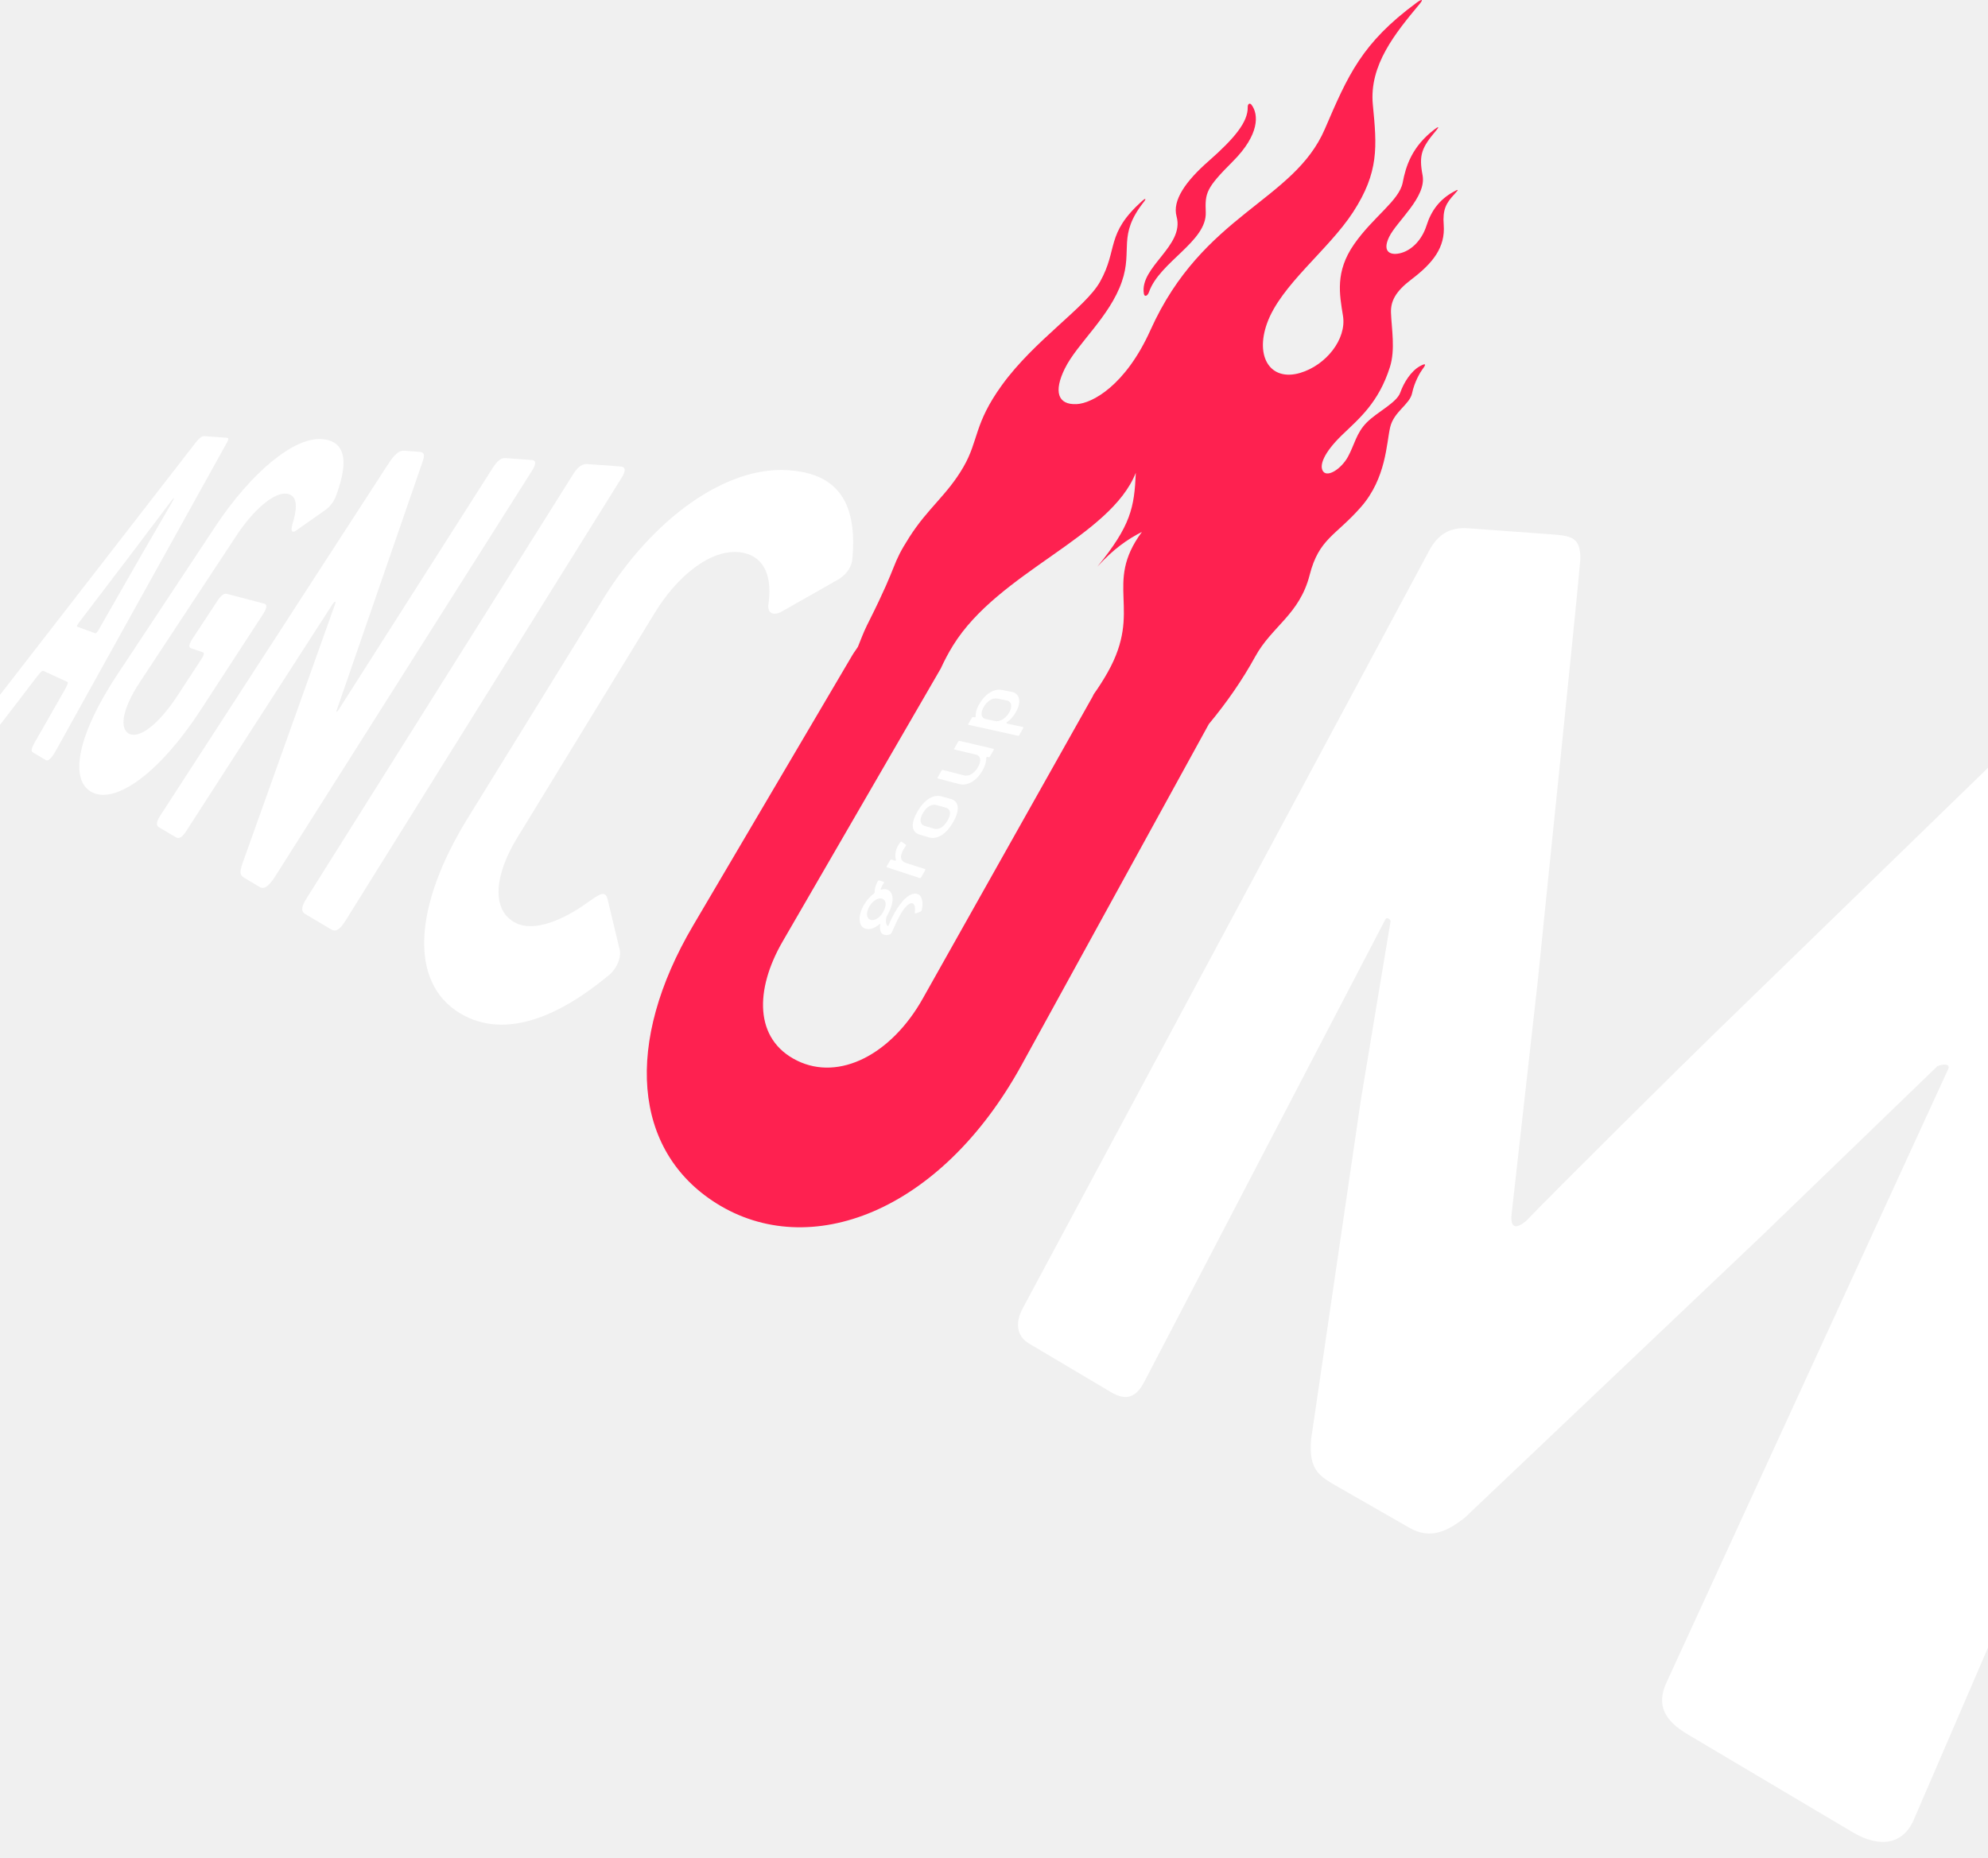
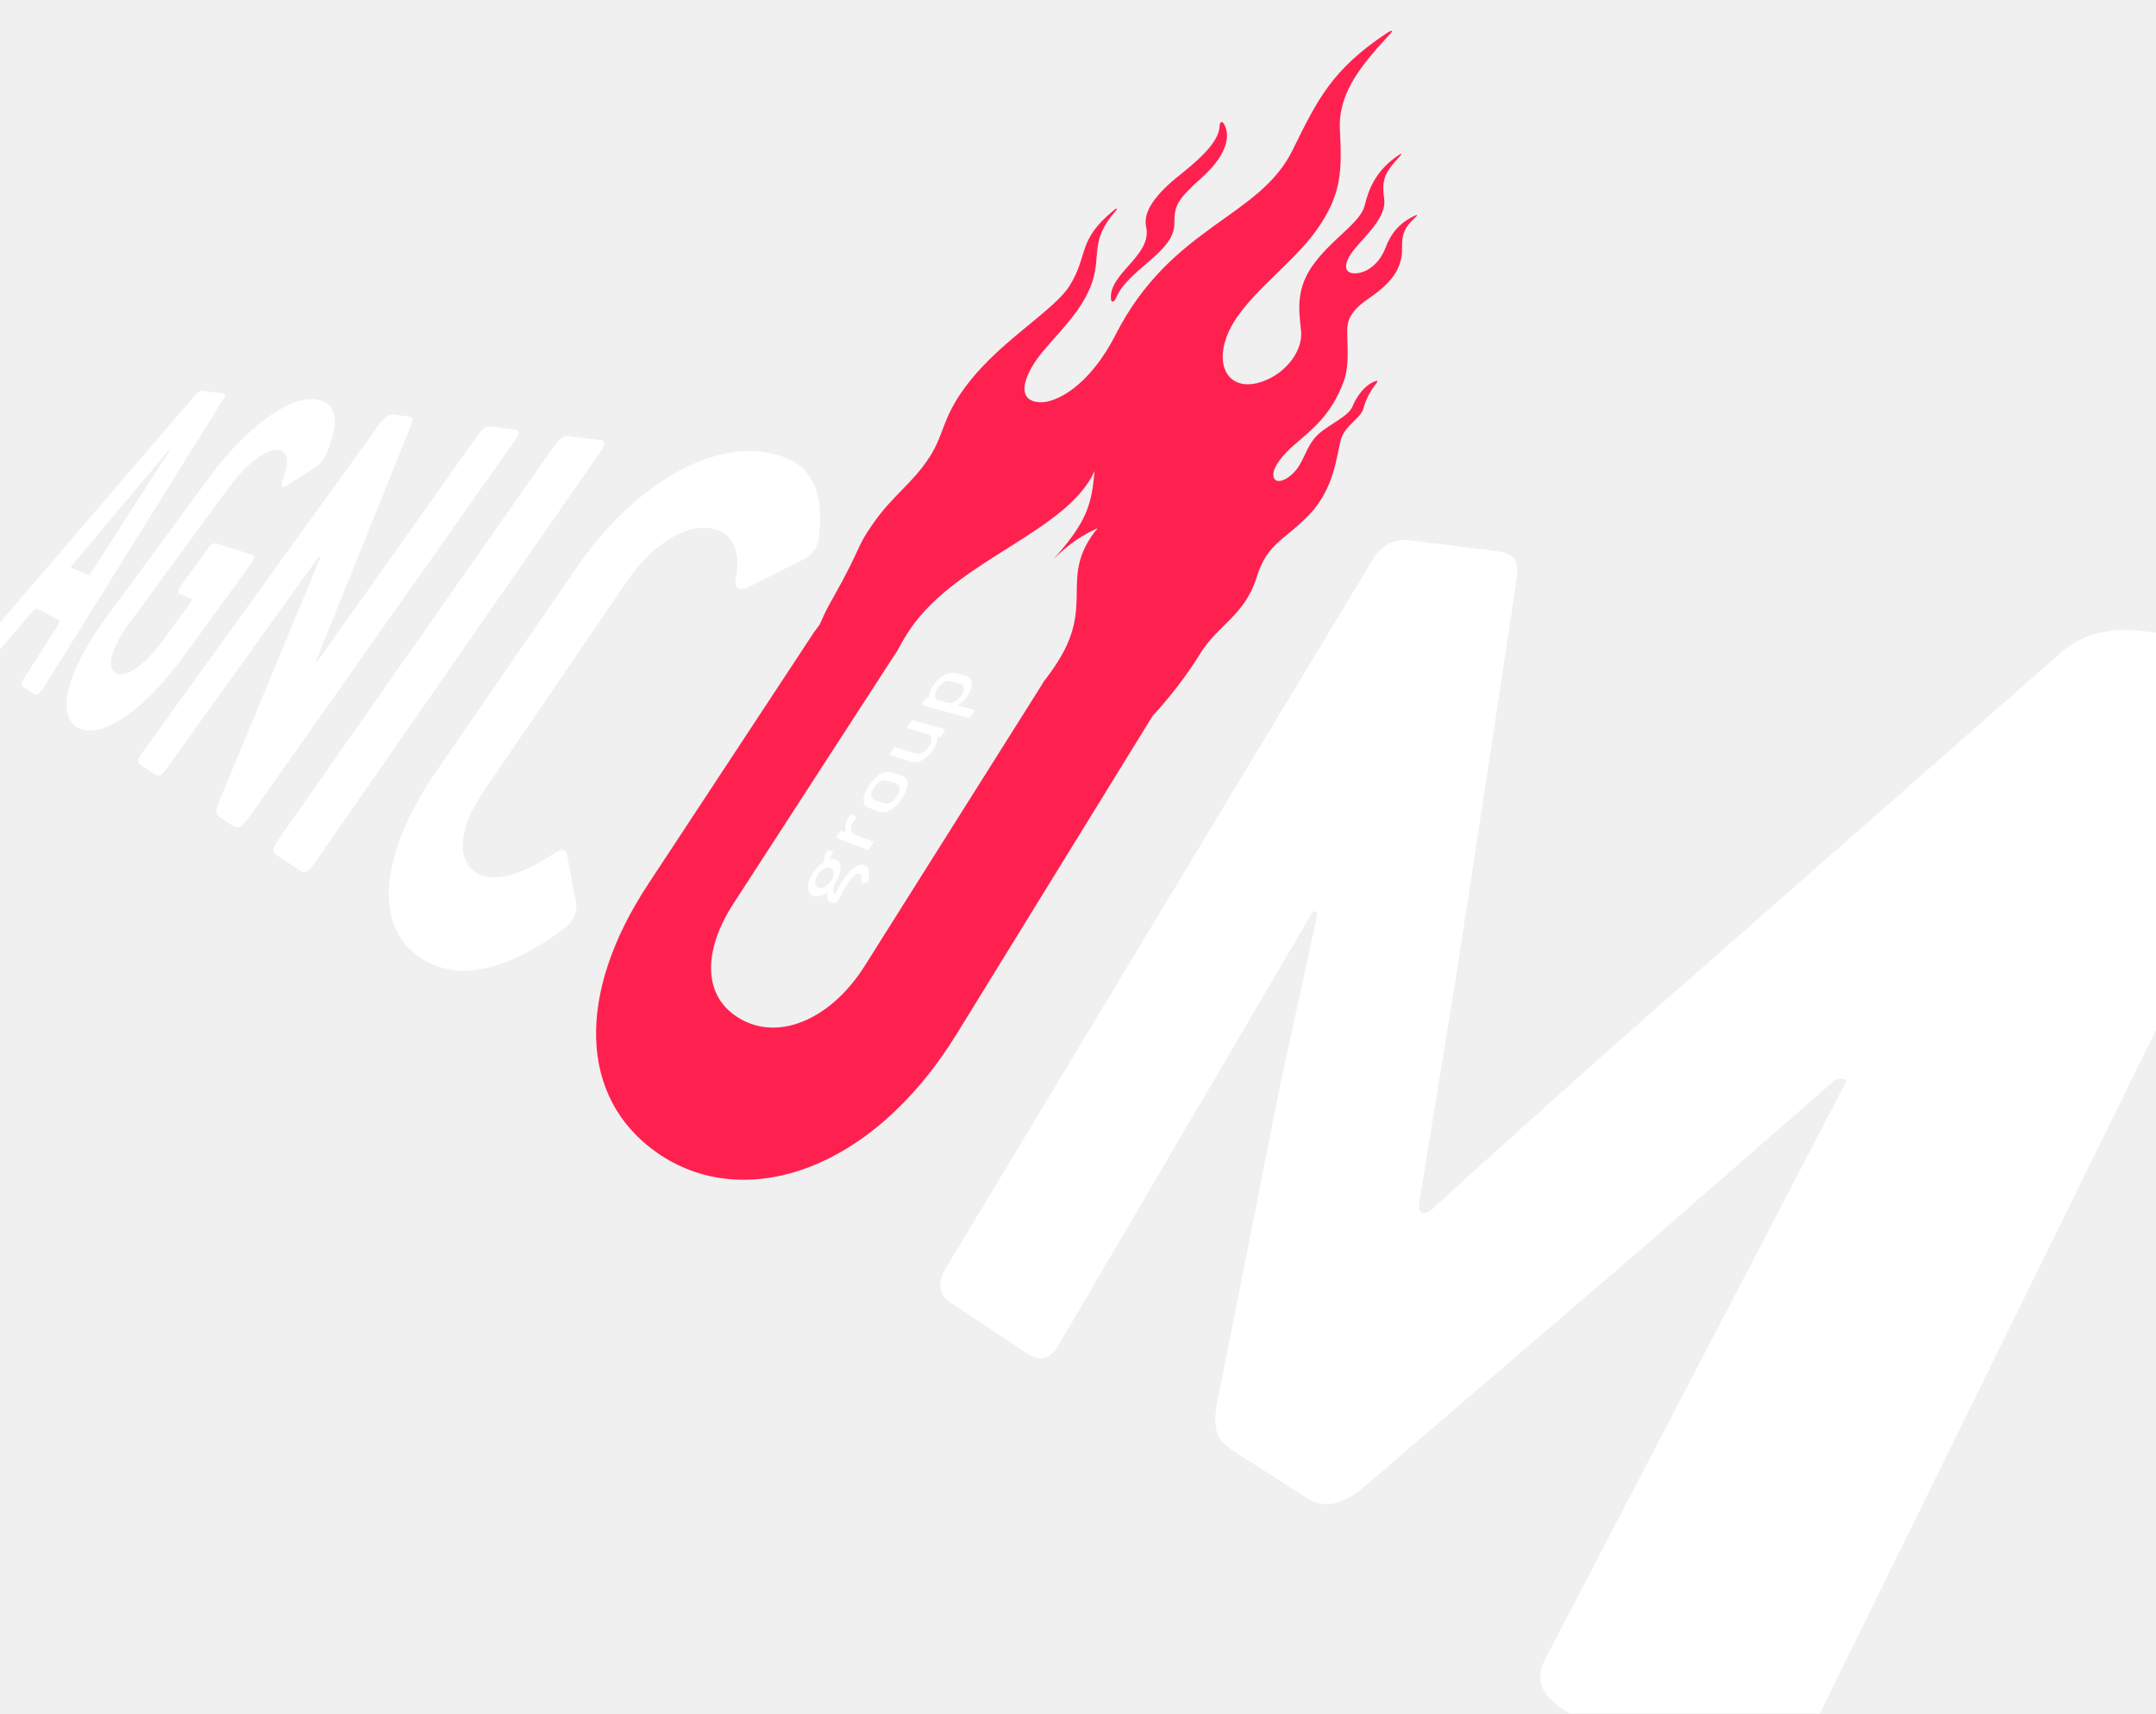
- <svg xmlns="http://www.w3.org/2000/svg" width="764" height="714" viewBox="0 0 764 714" fill="none">
+ <svg xmlns="http://www.w3.org/2000/svg" width="764" height="607" viewBox="0 0 764 607" fill="none">
  <g clip-path="url(#clip0_564_5313)">
    <g clip-path="url(#clip1_564_5313)">
-       <path d="M351.581 350.648C351.537 351.05 351.676 351.202 351.961 351.096L353.561 350.512C353.934 350.382 354.175 350.154 354.268 349.665C354.863 347.165 354.455 344.279 352.659 343.668C349.526 342.6 346.059 346.896 343.81 350.846C343.272 351.792 342.136 353.977 341.5 355.672C341.437 355.911 341.299 355.963 341.177 355.919C340.503 355.566 340.179 353.835 340.772 352.289C340.84 352.107 341.005 351.754 341.274 351.281C343.668 347.086 343.679 342.896 340.932 341.951C340.22 341.706 339.424 341.733 338.595 342.005C338.43 342.049 338.364 341.975 338.481 341.712C338.647 341.114 338.976 340.418 339.497 339.69C339.84 339.152 339.859 339.06 339.535 338.948L338.036 338.438C337.742 338.337 337.495 338.405 337.259 338.875C336.49 340.217 336.104 341.744 336.117 343.01C336.109 343.209 336.06 343.293 335.876 343.432C334.425 344.489 333.028 346.07 331.966 347.923C329.719 351.844 329.805 355.936 332.381 356.906C334.06 357.539 336.049 356.829 337.859 355.37L338.017 355.221C338.174 355.072 338.324 355.126 338.286 355.321C338 357.09 338.373 358.797 339.487 359.215C340.242 359.498 341.114 359.511 341.927 359.185C342.263 359.047 342.484 358.919 342.818 358.204C343.782 355.993 344.964 353.395 346.021 351.539C347.274 349.339 349.241 346.722 350.746 347.246C351.548 347.526 351.782 349.007 351.589 350.659L351.581 350.648ZM339.063 345.461C340.549 345.986 340.897 347.95 339.386 350.597C337.97 353.074 335.865 354.058 334.446 353.536C333.006 353.004 332.669 350.931 334.123 348.393C335.43 346.111 337.614 344.953 339.063 345.461Z" fill="white" />
-       <path d="M340.816 332.901C340.672 333.151 340.688 333.306 340.894 333.374L353.503 337.531C353.688 337.59 353.878 337.452 354.025 337.194L355.535 334.539C355.682 334.284 355.663 334.124 355.446 334.056L348.23 331.727C346.312 331.108 345.45 329.589 347.249 326.449C347.464 326.071 347.733 325.664 348.034 325.264C348.184 325.063 348.328 324.813 348.048 324.628L346.578 323.585C346.388 323.428 346.247 323.433 345.918 323.822C345.763 323.968 345.374 324.585 345.184 324.916C343.918 327.125 343.913 329.147 344.309 330.413C344.396 330.69 344.165 330.912 343.956 330.845L342.565 330.394C342.389 330.336 342.228 330.434 342.06 330.725L340.816 332.898V332.901Z" fill="white" />
-       <path d="M365.304 307.073L361.802 306.119C358.582 305.245 355.181 307.415 352.529 312.042C349.848 316.72 350.339 319.886 353.407 320.807L356.903 321.858C360.223 322.858 363.682 320.614 366.339 315.946C368.939 311.374 368.662 307.983 365.307 307.07L365.304 307.073ZM363.424 310.431C365.192 310.972 365.771 312.55 364.16 315.376C362.525 318.247 360.574 319.008 358.821 318.492L355.317 317.459C353.564 316.943 353.268 315.009 354.648 312.602C356.192 309.907 358.167 308.967 359.897 309.448L363.421 310.428L363.424 310.431Z" fill="white" />
-       <path d="M381.766 287.825L368.71 284.779C368.528 284.736 368.343 284.88 368.202 285.124L366.751 287.657C366.588 287.942 366.631 288.045 366.843 288.097L375.079 290.069C376.867 290.499 377.255 292.392 375.878 294.813C374.378 297.446 372.275 298.492 370.528 298.047L362.306 295.954C362.124 295.908 361.988 295.968 361.822 296.253L360.363 298.799C360.222 299.047 360.241 299.193 360.453 299.248L368.626 301.381C371.808 302.212 375.288 300.22 377.655 296.063C378.467 294.637 379.103 292.694 379 291.479C378.954 291.183 379.206 290.865 379.492 290.933L379.967 291.047C380.19 291.102 380.326 290.99 380.491 290.697L381.847 288.314C382.013 288.021 381.989 287.874 381.766 287.822V287.825Z" fill="white" />
-       <path d="M388.844 265.949L385.116 265.221C381.837 264.58 378.506 266.849 376.28 270.731C375.12 272.755 374.889 274.299 374.954 275.089C375.014 275.467 374.859 275.799 374.612 275.747L373.968 275.608C373.753 275.562 373.623 275.671 373.46 275.953L372.18 278.187C372.017 278.472 372.063 278.573 372.245 278.614L391.233 282.82C391.428 282.863 391.597 282.76 391.741 282.507L393.219 279.904C393.363 279.651 393.336 279.505 393.107 279.456L386.997 278.138C386.741 278.084 386.66 277.785 387.206 277.391C388.119 276.796 389.217 275.818 390.445 273.66C392.659 269.767 391.82 266.525 388.85 265.947L388.844 265.949ZM386.95 269.269C388.7 269.623 389.214 271.473 387.847 273.867C386.505 276.222 384.155 277.529 382.445 277.163L378.745 276.364C377.066 276.002 376.699 274.095 378.003 271.815C379.446 269.297 381.541 268.18 383.261 268.525L386.948 269.267L386.95 269.269Z" fill="white" />
-       <path d="M452.166 83.188C450.452 77.028 455.737 69.594 464.402 61.992C474.543 53.098 479.602 46.838 479.507 41.222C479.483 39.8 480.352 39.474 480.966 40.284C483.751 43.95 484.099 51.723 473.774 62.054C463.44 72.398 463.092 74.115 463.378 81.618C463.815 92.834 445.596 100.684 441.564 112.251C441.001 113.862 439.825 114.221 439.599 112.924C437.836 102.586 455.34 94.581 452.164 83.191L452.166 83.188ZM534.248 164.224C535.688 158.151 541.761 155.513 542.679 151.128C543.587 146.775 545.834 143.05 546.608 142.017C547.388 140.987 548.931 138.922 545.608 140.789C542.307 142.647 539.519 146.97 538.136 150.889C536.745 154.826 529.406 158.255 525.305 162.336C521.224 166.406 520.537 171.006 518.031 175.563C515.521 180.131 510.339 183.541 508.551 181.283C506.845 179.128 508.584 174.131 515.858 167.118C522.33 160.874 529.794 154.826 534.161 141.071C536.288 134.349 534.797 126.377 534.566 120.261C534.392 115.745 536.329 112.022 542.405 107.414C550.597 101.195 555.494 95.152 554.825 86.41C554.374 80.574 555.711 78.085 558.942 74.642C561.061 72.387 560.238 72.795 558.311 73.882C553.211 76.775 550.048 80.963 548.247 86.617C546.426 92.315 542.568 96.046 538.568 97.209C534.718 98.328 530.93 97.16 533.835 91.114C536.742 85.046 548.293 75.787 546.703 67.363C545.223 59.541 546.312 56.791 552.04 50.017C553.143 48.718 552.888 48.512 551.377 49.658C542.522 56.364 540.236 64.029 539.065 70.175C537.75 77.08 527.773 83.278 520.401 93.856C513.013 104.455 514.798 113.183 516.116 121.413C517.57 130.407 509.543 140.406 499.679 143.335C488.37 146.699 482.224 137.352 486.949 124.233C492.259 109.49 510.562 96.075 519.996 81.539C530.003 66.127 529.164 56.391 527.593 40.279C526.104 24.997 536.291 12.694 545.587 1.5C547.157 -0.389 546.459 -0.47 544.364 1.076C523.344 16.566 518.042 28.897 509.157 49.563C497.142 77.555 462.264 82.09 442.135 126.869C432.505 148.28 419.674 155.062 413.764 155.337C406.482 155.676 404.868 150.514 409.21 141.688C413.957 132.032 426.451 121.801 431.124 108.294C435.423 95.877 429.345 90.627 439.551 77.65C440.686 76.205 440.17 76.123 438.915 77.254C424.739 90.032 429.828 95.635 422.755 108.294C417.24 118.169 397.575 130.708 385.046 148.03C374.204 163.023 376.185 169.265 370.235 179.522C363.991 190.295 356.611 195.27 349.486 206.452C342.226 217.855 345.739 215.271 334.107 238.517C333.938 238.845 333.775 239.169 333.612 239.5C333.438 239.848 333.27 240.182 333.093 240.541H333.101C331.748 243.291 330.808 245.945 329.689 248.652C329.012 249.744 328.24 250.687 327.58 251.806L266.375 355.745C239.817 400.847 243.091 442.311 275.334 462.562C310.943 484.924 361.401 466.203 392.641 409.309L464.562 278.326C471.293 270.215 477.369 261.542 482.398 252.369C488.784 240.718 499.419 236.242 503.312 220.997C506.886 207.003 513.333 205.971 523.026 194.89C532.759 183.774 532.808 170.349 534.248 164.222V164.224ZM420.332 266.848C420.161 267.166 420.055 267.471 419.878 267.786L354.613 383.857C342.563 405.29 322.589 415.645 306.383 407.714C289.727 399.562 290.093 380.328 300.78 361.878L361.556 256.939C362.893 254.023 364.417 251.078 366.249 248.125C383.837 219.692 426.598 206.601 436.494 181.739C435.934 195.14 434.573 202.039 421.731 217.817C427.964 210.957 433.328 207.272 438.836 204.468C423.902 224.705 439.317 234.191 425.712 258.393C424.103 261.257 422.294 264.088 420.334 266.848H420.332Z" fill="#FE2150" />
-       <path d="M21.52 288.445C20.694 289.961 18.838 292.895 17.672 292.205L12.564 289.173C11.947 288.806 12.053 287.749 13.069 285.842L24.851 265.216C25.973 263.156 26.367 262.311 25.856 262.078L16.743 257.915C16.093 257.619 15.335 258.749 14.273 259.993C11.518 263.648 2.999 274.758 0.182 278.386C-1.066 280.024 -2.068 280.489 -2.503 280.231L-6.611 277.791C-7.603 277.204 -6.543 275.517 -5.019 273.576L75.255 170.045C76.557 168.444 77.595 167.57 78.467 167.635L86.988 168.257C87.678 168.309 88.298 168.352 86.839 170.789L21.523 288.445H21.52ZM53.849 214.204L66.546 192.315C67.095 191.38 66.862 191.133 66.049 192.236L50.414 212.935L30.511 239.085C29.571 240.373 29.318 240.748 29.818 240.933L36.492 243.392C36.888 243.538 37.345 243.223 38.171 241.612L53.852 214.204H53.849Z" fill="white" />
-       <path d="M129.132 190.592C128.493 192.42 127.056 194.627 125.042 196.023L113.546 204.115C111.783 205.014 111.867 203.58 112.369 201.509C114.763 193.841 113.812 190.247 110.179 189.771C105.275 189.127 97.319 196.083 90.966 205.724L53.659 262.344C47.216 272.12 45.619 280.092 49.678 282.076C53.455 283.923 60.699 278.875 68.299 267.256L77.304 253.494C78.32 251.94 78.641 250.967 78.032 250.758L73.427 249.179C72.421 248.834 72.486 247.799 74.179 245.223L83.339 231.27C85.023 228.705 86.105 227.985 87.151 228.26L101.482 232.015C102.631 232.316 102.813 233.422 101.047 236.137L77.258 272.68C60.362 298.637 43.437 309.41 34.897 304.283C26.462 299.218 30.261 281.706 44.937 259.526L82.744 202.39C96.667 181.348 113.041 168.061 123.581 168.768C130.567 169.235 135.338 174.047 129.137 190.597L129.132 190.592Z" fill="white" />
-       <path d="M161.092 173.664C163.331 173.827 163.293 175.042 162.178 178.12L129.352 273.12C129.097 273.981 129.664 273.544 129.999 273.022L189.345 179.881C191.081 177.155 192.554 175.96 194.198 176.079L204.339 176.819C205.928 176.935 206.295 178.036 204.339 181.123L105.797 336.813C102.962 341.288 101.218 341.793 99.84 340.975L94.121 337.579C92.365 336.535 91.768 335.818 93.311 331.533L128.703 232.414C129.295 230.895 128.746 230.762 127.512 232.68L71.63 319.377C70.014 321.885 68.802 322.556 67.59 321.836L61.041 317.95C59.976 317.32 59.99 315.986 61.56 313.565L149.133 178.454C151.467 174.851 153.301 173.101 155.225 173.243L161.094 173.672L161.092 173.664Z" fill="white" />
-       <path d="M117.182 351.265C115.79 350.439 115.649 348.757 117.657 345.562L220.351 182.161C222.191 179.231 223.957 178.248 225.701 178.376L238.423 179.302C240.282 179.438 240.774 180.634 238.872 183.682L132.8 353.868C130.526 357.517 128.953 358.251 127.336 357.292L117.182 351.265Z" fill="white" />
-       <path d="M179.786 314.437L231.733 230.308C250.936 199.211 279.026 179.144 302.802 180.734C317.551 181.72 329.933 188.543 327.585 214.582C327.431 217.524 325.632 221.01 321.048 223.358L299.93 235.354C296.196 236.946 294.726 234.83 295.408 231.637C296.857 220.274 292.895 213.397 284.542 212.307C273.008 210.802 260.087 221.739 251.754 235.371L198.649 322.23C190.266 335.94 188.386 349.966 198.347 354.841C205.195 358.191 216.137 353.958 226.025 346.749C228.921 344.893 232.492 341.502 233.462 345.502L238.059 364.674C238.885 367.457 237.532 371.608 234.462 374.445C208.909 395.845 189.913 397.364 176.843 389.515C156.763 377.456 159.233 347.714 179.783 314.434L179.786 314.437Z" fill="white" />
-       <path d="M711.961 704.269L648.579 666.65C639.735 661.401 636.442 655.439 640.401 646.815L748.703 410.947C749.657 408.872 746.858 408.88 744.556 409.823L676.765 475.29L562.871 583.432C556.29 588.538 549.779 591.912 541.668 587.266L514.252 571.561C506.831 567.311 502.918 565.067 503.869 553.253L523.004 422.691L534.424 353.991C534.174 353.325 532.946 352.36 532.386 353.433L439.743 531.181C436.382 537.632 432.377 538.338 426.894 535.083L395.426 516.406C390.951 513.748 389.866 508.808 393.056 502.861L549.247 211.642C552.488 205.599 557.07 202.542 564.229 203.064L595.284 205.327C603.705 205.941 607.457 206.216 607.327 215.014C606.202 229.303 593.355 353.069 590.937 377.399L580.875 467.087C580.549 472.293 582.725 472.388 586.505 469.32C595.743 459.555 649.294 406.497 659.951 396.212L827.562 233.39C836.254 226.2 845.601 223.581 859.948 224.627L916.243 228.733C930.487 229.77 935.655 235.199 931.739 244.28L735.5 699.43C731.329 709.103 722.305 710.407 711.966 704.272L711.961 704.269Z" fill="white" />
+       <path d="M305.222 312.652C305.166 313.006 305.282 313.147 305.539 313.066L306.981 312.62C307.316 312.521 307.54 312.33 307.644 311.901C308.282 309.715 308.05 307.142 306.488 306.521C303.763 305.436 300.504 309.084 298.337 312.481C297.819 313.295 296.716 315.178 296.078 316.651C296.012 316.859 295.887 316.899 295.781 316.855C295.201 316.512 294.992 314.966 295.585 313.623C295.653 313.465 295.815 313.16 296.074 312.753C298.38 309.146 298.576 305.437 296.187 304.478C295.568 304.23 294.863 304.218 294.117 304.422C293.969 304.453 293.914 304.385 294.029 304.157C294.203 303.635 294.524 303.034 295.019 302.413C295.345 301.952 295.366 301.871 295.085 301.758L293.781 301.239C293.526 301.137 293.304 301.186 293.074 301.591C292.334 302.745 291.924 304.08 291.88 305.202C291.864 305.377 291.817 305.449 291.647 305.564C290.316 306.435 289.01 307.772 287.987 309.366C285.824 312.737 285.718 316.363 287.955 317.336C289.412 317.972 291.204 317.432 292.87 316.221L293.016 316.096C293.162 315.971 293.292 316.026 293.25 316.197C292.918 317.75 293.172 319.277 294.139 319.698C294.795 319.981 295.566 320.032 296.299 319.78C296.604 319.672 296.804 319.569 297.132 318.951C298.084 317.036 299.245 314.789 300.263 313.193C301.47 311.301 303.327 309.072 304.636 309.603C305.332 309.887 305.473 311.208 305.229 312.662L305.222 312.652ZM294.377 307.503C295.668 308.033 295.889 309.788 294.434 312.063C293.071 314.194 291.164 314.971 289.932 314.446C288.681 313.91 288.476 312.06 289.875 309.878C291.133 307.916 293.118 306.988 294.377 307.503Z" fill="white" />
+       <path d="M296.488 296.461C296.349 296.676 296.357 296.814 296.536 296.883L307.508 301.125C307.669 301.186 307.843 301.072 307.985 300.85L309.44 298.567C309.581 298.348 309.571 298.205 309.382 298.135L303.101 295.753C301.431 295.119 300.736 293.736 302.468 291.036C302.675 290.711 302.931 290.362 303.215 290.022C303.357 289.851 303.495 289.636 303.256 289.46L302.002 288.471C301.84 288.323 301.715 288.321 301.407 288.651C301.263 288.774 300.892 289.302 300.709 289.587C299.49 291.486 299.396 293.275 299.69 294.414C299.755 294.663 299.54 294.85 299.358 294.781L298.148 294.319C297.994 294.261 297.848 294.34 297.686 294.59L296.488 296.459L296.488 296.461Z" fill="white" />
+       <path d="M319.308 274.687L316.251 273.687C313.441 272.769 310.335 274.539 307.782 278.517C305.201 282.539 305.495 285.363 308.168 286.315L311.215 287.402C314.108 288.435 317.269 286.602 319.828 282.588C322.332 278.656 322.238 275.642 319.31 274.685L319.308 274.687ZM317.494 277.576C319.035 278.133 319.477 279.556 317.925 281.986C316.35 284.456 314.59 285.042 313.063 284.507L310.007 283.437C308.48 282.902 308.304 281.176 309.632 279.107C311.118 276.79 312.908 276.045 314.418 276.548L317.492 277.573L317.494 277.576Z" fill="white" />
+       <path d="M334.732 258.38L323.315 255.102C323.156 255.055 322.986 255.174 322.85 255.385L321.453 257.562C321.296 257.807 321.33 257.9 321.515 257.956L328.715 260.069C330.278 260.528 330.537 262.222 329.21 264.304C327.766 266.568 325.858 267.401 324.332 266.928L317.15 264.71C316.991 264.661 316.868 264.708 316.709 264.953L315.304 267.142C315.168 267.354 315.179 267.485 315.364 267.543L322.501 269.795C325.279 270.673 328.448 269.065 330.727 265.49C331.51 264.263 332.159 262.572 332.122 261.492C332.094 261.228 332.332 260.957 332.581 261.03L332.997 261.152C333.191 261.21 333.317 261.118 333.476 260.865L334.782 258.816C334.942 258.564 334.927 258.433 334.732 258.377L334.732 258.38Z" fill="white" />
+       <path d="M341.97 239.329L338.704 238.518C335.831 237.804 332.782 239.664 330.64 243.002C329.523 244.743 329.25 246.099 329.272 246.802C329.308 247.139 329.156 247.425 328.94 247.369L328.376 247.217C328.188 247.167 328.068 247.257 327.911 247.5L326.679 249.42C326.522 249.666 326.559 249.757 326.718 249.801L343.332 254.37C343.503 254.417 343.657 254.333 343.795 254.116L345.219 251.878C345.358 251.66 345.34 251.529 345.141 251.476L339.792 250.037C339.569 249.977 339.51 249.709 340.011 249.385C340.845 248.899 341.86 248.082 343.043 246.226C345.176 242.878 344.577 239.971 341.975 239.326L341.97 239.329ZM340.146 242.184C341.679 242.574 342.051 244.235 340.735 246.294C339.442 248.319 337.304 249.372 335.808 248.971L332.569 248.099C331.1 247.704 330.86 245.999 332.116 244.039C333.505 241.873 335.408 240.978 336.915 241.36L340.144 242.181L340.146 242.184Z" fill="white" />
+       <path d="M406.147 80.352C404.904 74.823 409.912 68.477 417.919 62.132C427.288 54.711 432.044 49.394 432.21 44.418C432.252 43.158 433.036 42.908 433.543 43.653C435.844 47.022 435.805 53.919 426.208 62.605C416.604 71.302 416.219 72.807 416.138 79.461C416.025 89.411 399.554 95.549 395.47 105.609C394.901 107.01 393.843 107.275 393.702 106.118C392.602 96.887 408.448 90.58 406.145 80.355L406.147 80.352ZM475.167 155.75C476.712 150.437 482.203 148.372 483.211 144.531C484.208 140.718 486.363 137.52 487.094 136.64C487.83 135.763 489.287 134.004 486.264 135.508C483.26 137.007 480.6 140.71 479.202 144.117C477.795 147.54 471.148 150.249 467.338 153.679C463.545 157.101 462.732 161.143 460.312 165.065C457.887 168.997 453.15 171.785 451.668 169.706C450.254 167.723 452.016 163.377 458.765 157.492C464.77 152.253 471.645 147.231 476.122 135.249C478.304 129.392 477.339 122.268 477.407 116.843C477.455 112.837 479.335 109.628 484.916 105.819C492.443 100.678 497.045 95.546 496.843 87.778C496.704 82.591 497.998 80.447 501.01 77.543C502.986 75.641 502.239 75.965 500.486 76.842C495.844 79.176 492.859 82.742 491.013 87.668C489.148 92.631 485.567 95.762 481.976 96.613C478.519 97.433 475.22 96.23 478.059 91.007C480.903 85.765 491.536 78.082 490.505 70.554C489.543 63.563 490.63 61.177 496 55.435C497.034 54.334 496.817 54.14 495.43 55.088C487.295 60.63 484.931 67.314 483.621 72.703C482.15 78.757 473.045 83.799 466.05 92.836C459.04 101.89 460.231 109.696 461.03 117.041C461.916 125.068 454.368 133.563 445.509 135.716C435.352 138.191 430.33 129.642 435.096 118.239C440.451 105.423 457.245 94.363 466.241 81.914C475.783 68.716 475.474 60.059 474.802 45.725C474.166 32.13 483.728 21.692 492.452 12.195C493.926 10.594 493.312 10.49 491.389 11.766C472.099 24.543 466.858 35.223 458.075 53.123C446.195 77.369 415.131 79.83 395.324 118.576C385.848 137.102 374.193 142.535 368.951 142.514C362.492 142.491 361.294 137.848 365.529 130.229C370.16 121.891 381.671 113.391 386.409 101.642C390.766 90.84 385.621 85.922 395.23 74.888C396.3 73.659 395.847 73.564 394.686 74.508C381.572 85.19 385.826 90.377 379.003 101.269C373.682 109.765 355.723 119.99 343.865 134.767C333.603 147.557 335.078 153.171 329.355 161.986C323.35 171.246 316.598 175.322 309.795 184.903C302.863 194.675 306.087 192.544 294.757 212.605C294.594 212.888 294.435 213.167 294.276 213.454C294.107 213.754 293.943 214.042 293.77 214.352L293.778 214.352C292.458 216.726 291.508 219.034 290.396 221.38C289.749 222.317 289.024 223.118 288.39 224.079L229.599 313.37C204.089 352.115 205.139 388.968 232.766 408.333C263.279 429.716 308.762 415.39 338.941 366.413L408.419 253.659C414.736 246.778 420.499 239.37 425.358 231.474C431.528 221.443 441.138 217.955 445.263 204.632C449.048 192.402 454.8 191.776 463.87 182.398C472.978 172.991 473.619 161.107 475.167 155.747L475.167 155.75ZM369.792 241.528C369.627 241.801 369.52 242.066 369.349 242.337L306.426 342.187C294.807 360.625 276.671 368.902 262.685 361.159C248.31 353.2 249.492 336.188 259.77 320.331L318.225 230.137C319.538 227.615 321.018 225.075 322.771 222.542C339.601 198.155 378.022 188.47 387.887 166.901C386.794 178.74 385.282 184.787 373.216 198.183C379.037 192.387 383.948 189.364 388.946 187.127C374.83 204.378 388.047 213.462 374.93 234.281C373.379 236.745 371.651 239.171 369.795 241.528L369.792 241.528Z" fill="#FE2150" />
+       <path d="M15.934 242.881C15.136 244.187 13.363 246.702 12.362 246.039L7.977 243.127C7.448 242.775 7.589 241.844 8.573 240.2L19.917 222.465C21.002 220.692 21.388 219.961 20.947 219.732L13.068 215.64C12.507 215.349 11.785 216.316 10.79 217.371C8.189 220.483 0.156 229.94 -2.499 233.026C-3.675 234.42 -4.583 234.787 -4.957 234.539L-8.483 232.196C-9.335 231.632 -8.322 230.186 -6.886 228.536L68.76 140.456C69.983 139.097 70.94 138.369 71.709 138.466L79.221 139.396C79.83 139.472 80.376 139.538 78.976 141.631L15.937 242.881L15.934 242.881ZM47.85 178.596L60.061 159.783C60.589 158.98 60.393 158.751 59.625 159.692L44.867 177.32L26.09 199.584C25.201 200.682 24.96 201.003 25.395 201.189L31.19 203.663C31.535 203.81 31.953 203.552 32.755 202.162L47.852 178.597L47.85 178.596Z" fill="white" />
+       <path d="M115.518 161.046C114.871 162.637 113.501 164.526 111.657 165.673L101.124 172.324C99.523 173.042 99.662 171.775 100.199 169.965C102.659 163.283 101.977 160.058 98.784 159.476C94.473 158.687 87.123 164.491 81.072 172.742L45.536 221.206C39.4 229.574 37.631 236.56 41.135 238.497C44.394 240.301 51.029 236.154 58.272 226.207L66.854 214.424C67.822 213.094 68.149 212.247 67.62 212.034L63.615 210.432C62.741 210.081 62.844 209.168 64.457 206.963L73.184 195.019C74.789 192.823 75.778 192.234 76.692 192.523L89.205 196.486C90.209 196.804 90.32 197.791 88.636 200.116L65.958 231.407C49.851 253.634 34.394 262.418 27.065 257.498C19.828 252.639 23.97 237.305 37.944 218.323L73.945 169.424C87.202 151.417 102.283 140.383 111.578 141.478C117.739 142.203 121.747 146.676 115.522 161.051L115.518 161.046Z" fill="white" />
+       <path d="M144.552 147.484C146.526 147.728 146.438 148.801 145.315 151.477L112.035 234.118C111.77 234.869 112.292 234.507 112.611 234.06L169.276 154.246C170.934 151.911 172.29 150.918 173.739 151.097L182.68 152.203C184.081 152.377 184.356 153.368 182.488 156.013L88.353 289.455C85.645 293.291 84.079 293.66 82.897 292.875L77.987 289.613C76.48 288.611 75.983 287.95 77.54 284.225L113.274 198.052C113.866 196.734 113.386 196.592 112.209 198.235L58.897 272.497C57.355 274.645 56.253 275.186 55.212 274.494L49.591 270.763C48.677 270.157 48.748 268.977 50.246 266.903L133.757 151.192C135.983 148.106 137.684 146.639 139.38 146.85L144.554 147.491L144.552 147.484Z" fill="white" />
+       <path d="M97.783 302.757C96.589 301.964 96.538 300.469 98.458 297.729L196.611 157.646C198.369 155.134 199.975 154.342 201.513 154.533L212.729 155.92C214.368 156.123 214.75 157.203 212.931 159.818L111.487 305.757C109.312 308.886 107.887 309.466 106.499 308.545L97.783 302.757Z" fill="white" />
+       <path d="M154.821 272.942L204.536 200.778C222.914 174.102 248.665 157.589 269.632 160.055C282.639 161.586 293.291 168.177 290.054 191.124C289.785 193.723 288.038 196.729 283.878 198.603L264.656 208.282C261.282 209.526 260.075 207.586 260.821 204.79C262.609 194.795 259.41 188.53 252.068 187.194C241.928 185.347 230.008 194.454 222.026 206.151L171.164 280.681C163.136 292.446 160.847 304.779 169.444 309.538C175.354 312.809 185.225 309.549 194.296 303.608C196.941 302.094 200.252 299.251 200.932 302.835L204.146 320.013C204.753 322.513 203.37 326.128 200.527 328.502C176.962 346.31 160.086 346.808 148.871 339.277C131.64 327.707 135.151 301.486 154.818 272.939L154.821 272.942Z" fill="white" />
+       <path d="M608.351 641.764L553.943 605.637C546.351 600.595 543.703 595.171 547.59 587.712L653.935 383.725C654.872 381.929 652.395 381.812 650.316 382.544L587.412 437.482L481.811 528.146C475.76 532.373 469.849 535.071 462.879 530.596L439.319 515.471C432.942 511.378 429.58 509.217 430.948 498.8L453.698 384.067L466.866 323.756C466.674 323.155 465.63 322.247 465.087 323.172L375.189 476.404C371.927 481.965 368.352 482.412 363.645 479.286L336.632 461.349C332.791 458.797 332.051 454.376 335.139 449.252L486.325 198.396C489.463 193.19 493.653 190.688 499.965 191.469L527.344 194.856C534.768 195.775 538.076 196.185 537.568 203.968C535.936 216.568 519.052 325.565 515.828 346.996L502.928 425.948C502.407 430.543 504.329 430.724 507.81 428.176C516.42 419.943 566.17 375.356 576.058 366.726L731.628 230.047C739.64 224.069 748.028 222.166 760.676 223.732L810.307 229.874C822.864 231.427 827.195 236.464 823.326 244.328L629.396 638.528C625.274 646.906 617.231 647.659 608.356 641.766L608.351 641.764Z" fill="white" />
    </g>
  </g>
  <defs>
    <clipPath id="clip0_564_5313">
-       <rect width="764" height="714" rx="12" fill="white" />
+       <rect width="764" height="607" rx="12" fill="white" />
    </clipPath>
    <clipPath id="clip1_564_5313">
-       <rect width="940" height="708" fill="white" transform="translate(-7)" />
+       <rect width="832.828" height="627.581" fill="white" transform="translate(3.55322 -13.7473) rotate(2.88189)" />
    </clipPath>
  </defs>
</svg>
